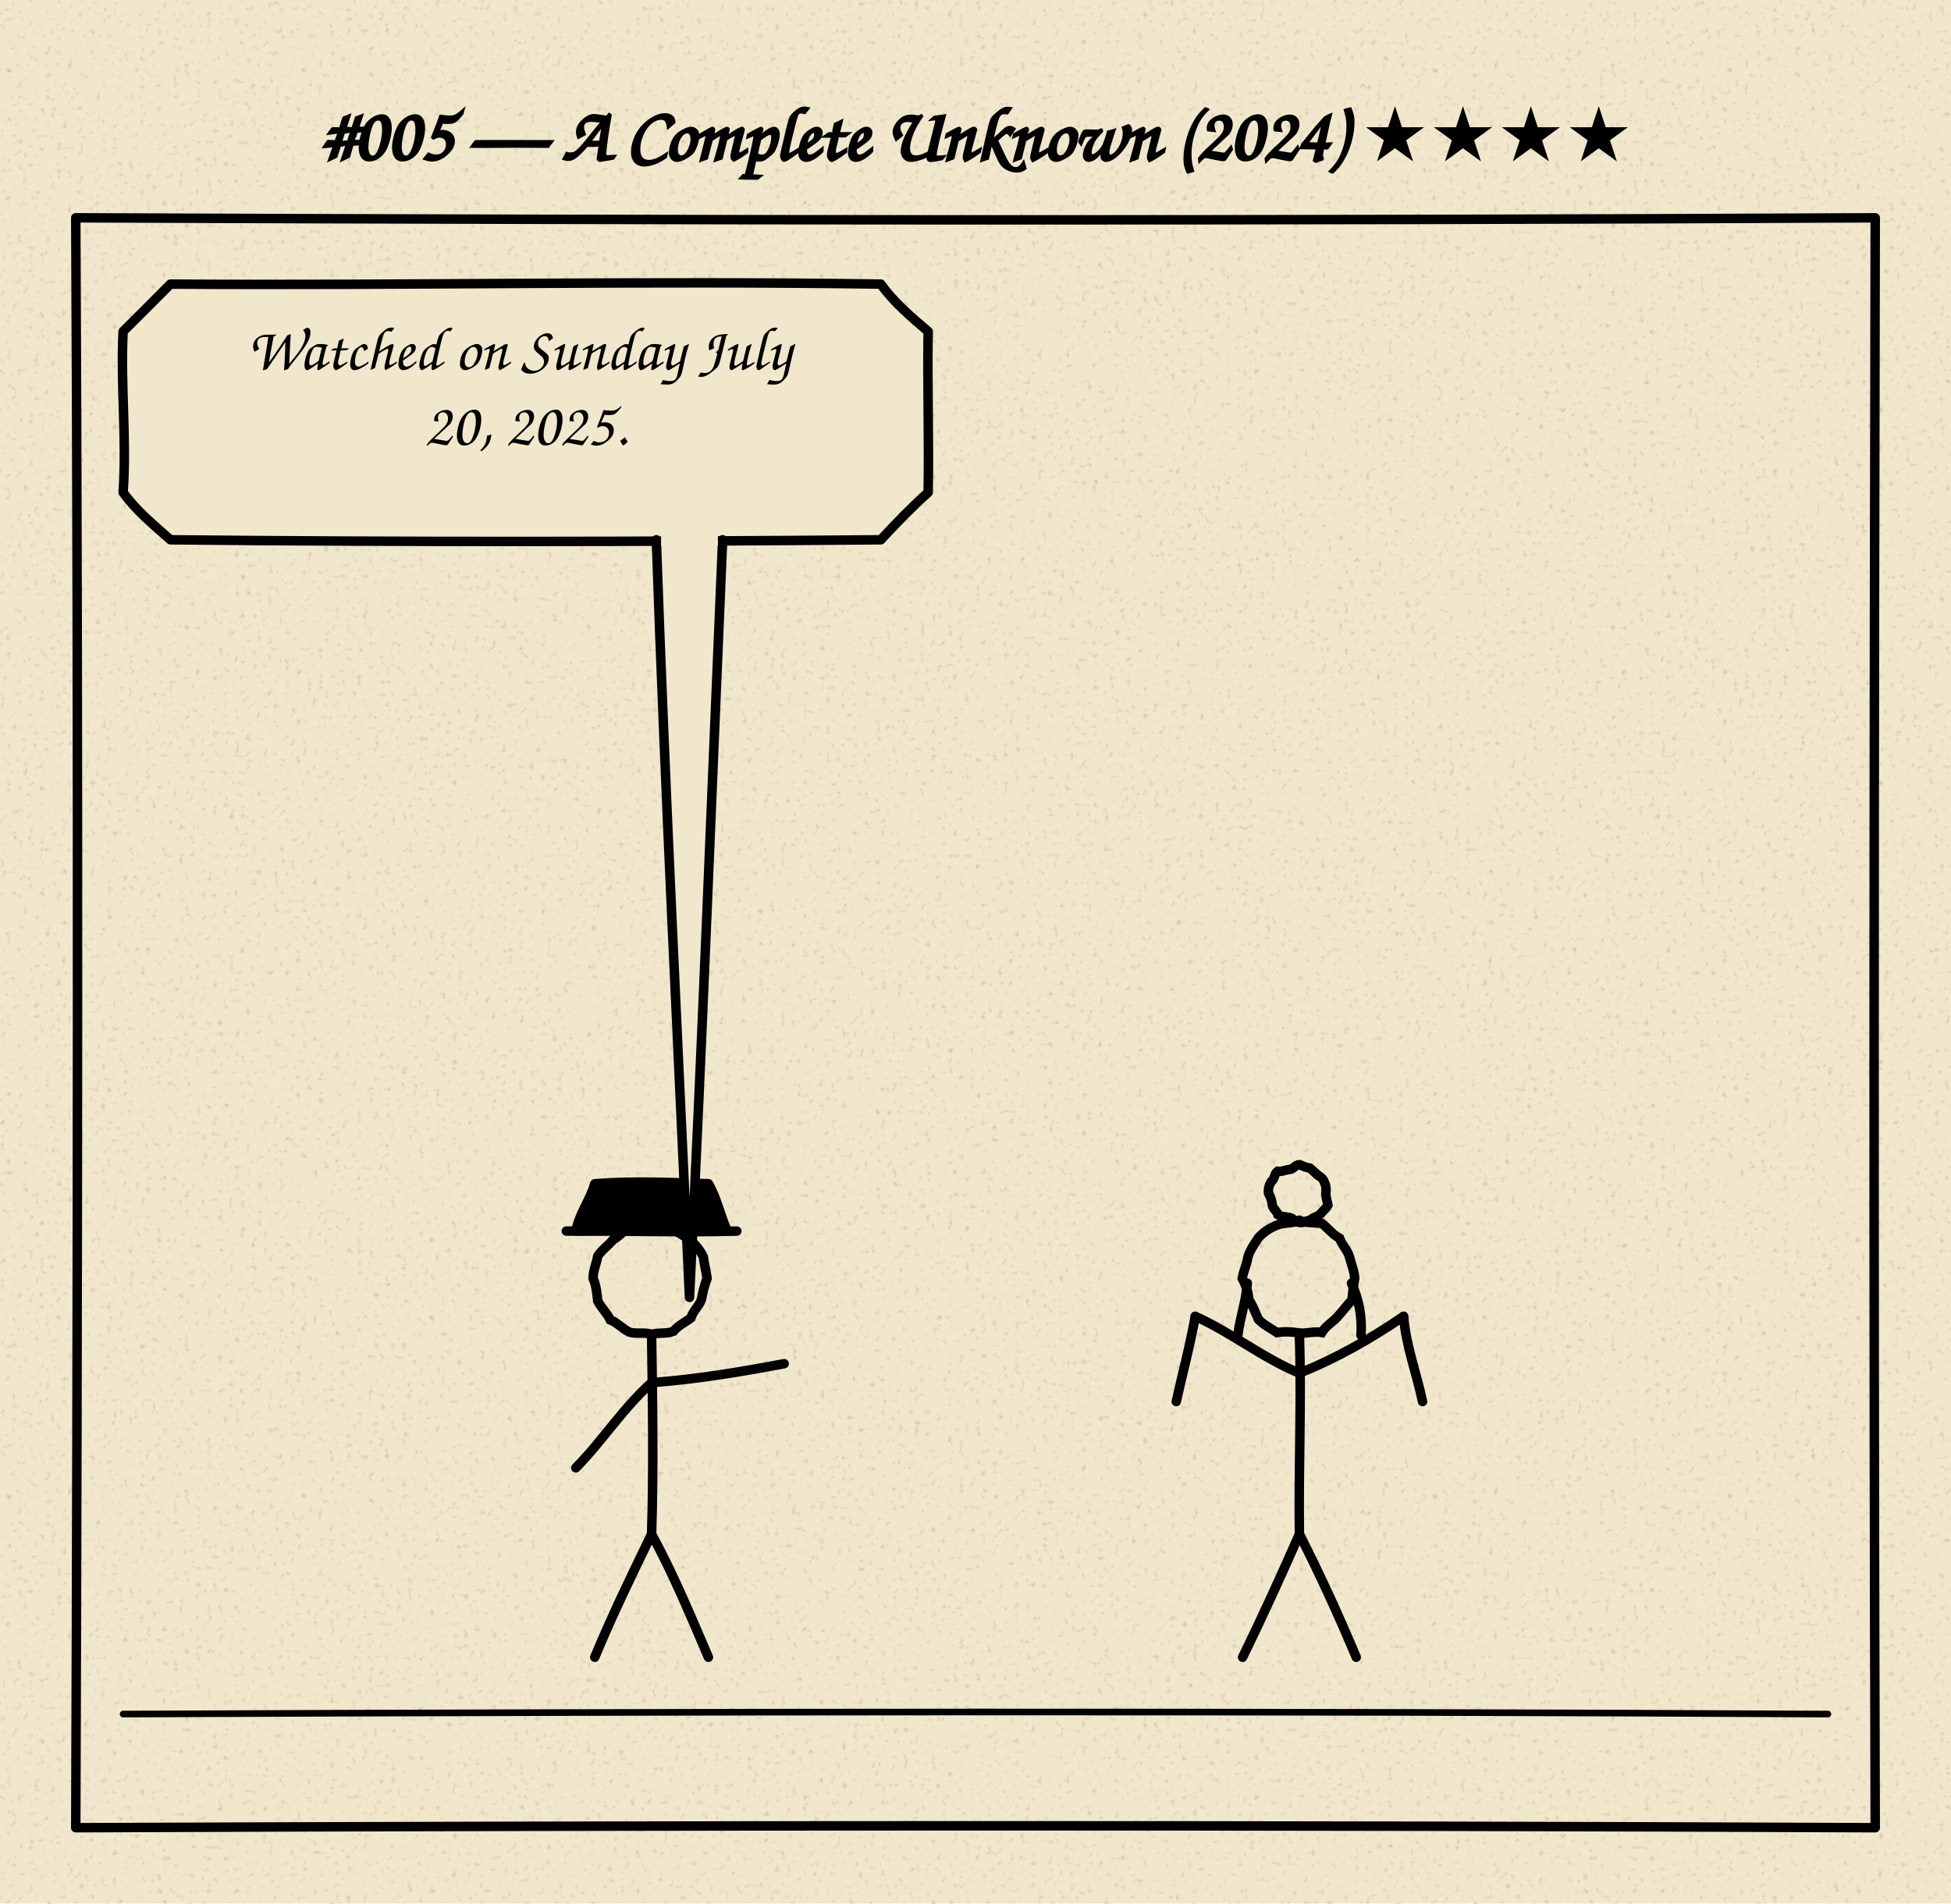
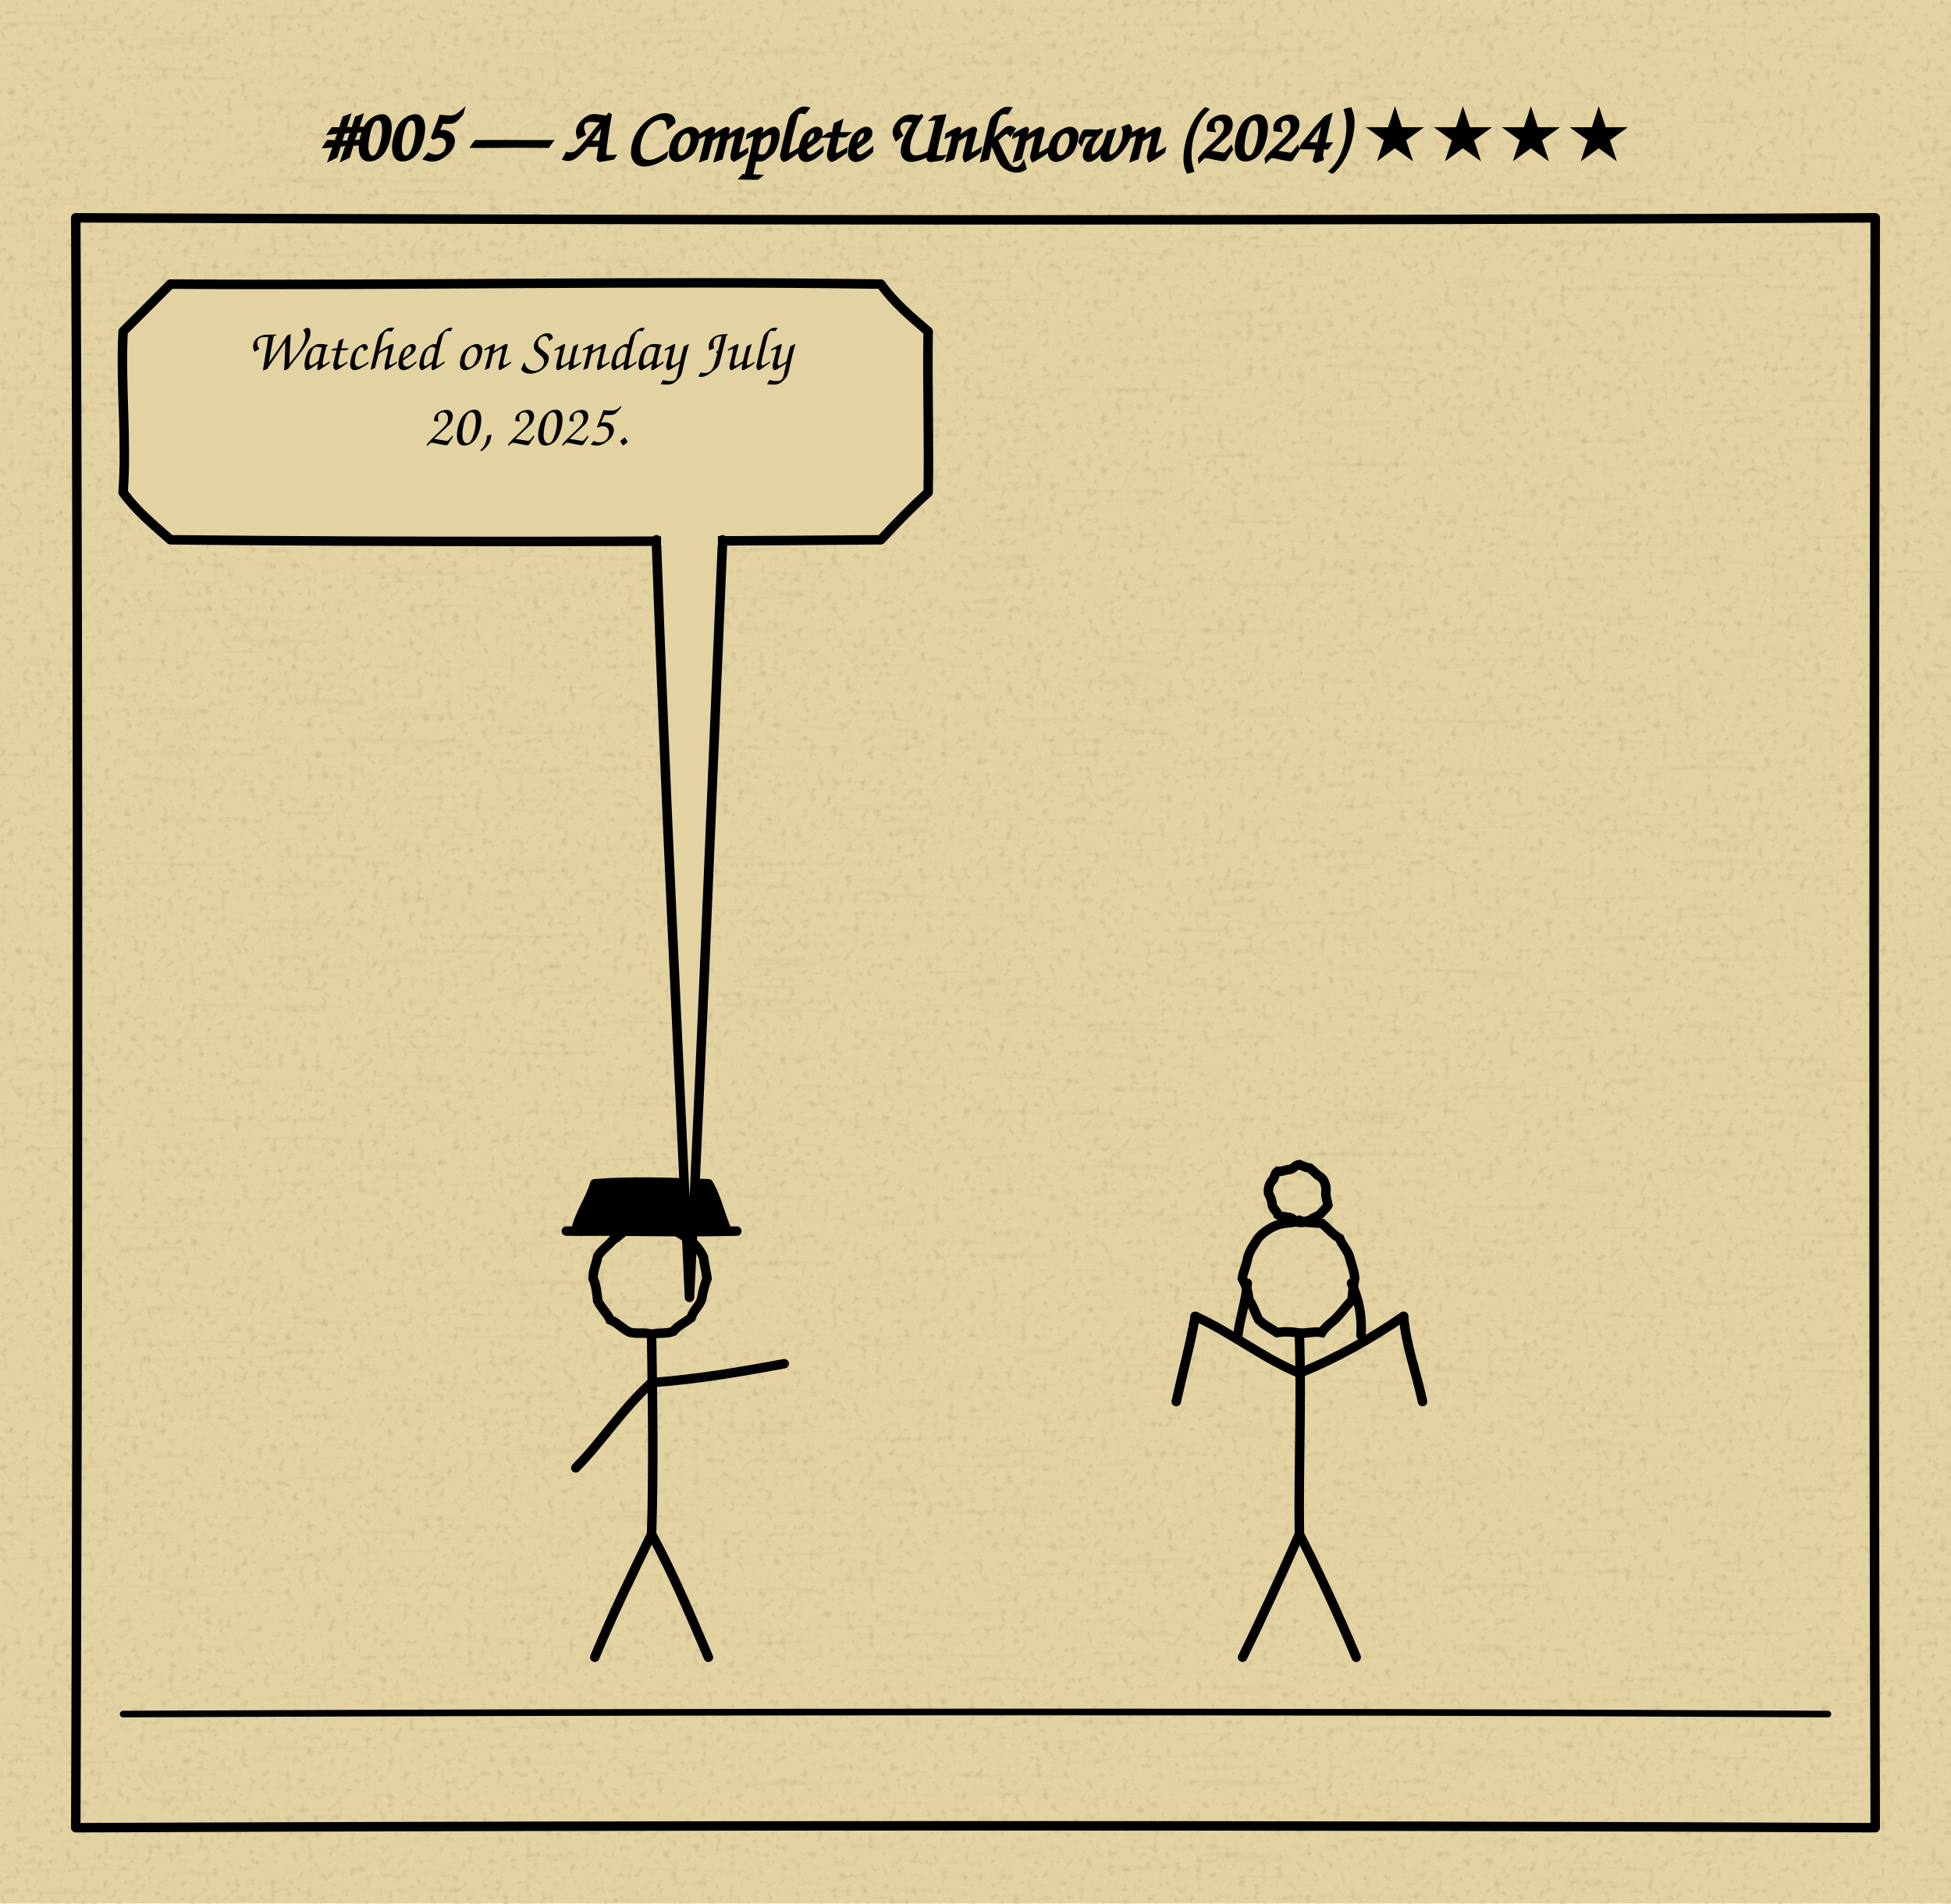
<svg xmlns="http://www.w3.org/2000/svg" viewBox="0 0 412 402" width="412" height="402" role="img" aria-label="#005 — A Complete Unknown (2024)">
  <defs>
+     <filter id="fibers" x="0%" y="0%" width="100%" height="100%">
+       <feTurbulence type="fractalNoise" baseFrequency="0.04 0.7" numOctaves="2" stitchTiles="stitch" seed="5" />
+       <feColorMatrix values="0 0 0 0 0.38  0 0 0 0 0.26  0 0 0 0 0.13  0 0 0 -0.7 0.28" />
+     </filter>
    <filter id="grain" x="0%" y="0%" width="100%" height="100%">
-       <feTurbulence type="fractalNoise" baseFrequency="0.85" numOctaves="2" stitchTiles="stitch" seed="6" />
-       <feColorMatrix values="0 0 0 0 0.32  0 0 0 0 0.22  0 0 0 0 0.13  0 0 0 -1.4 0.55" />
+       <feTurbulence type="fractalNoise" baseFrequency="0.65" numOctaves="3" stitchTiles="stitch" seed="6" />
+       <feColorMatrix values="0 0 0 0 0.42  0 0 0 0 0.30  0 0 0 0 0.16  0 0 0 -1.1 0.5" />
    </filter>
  </defs>
-   <rect width="100%" height="100%" fill="#f1e7cc" />
-   <rect width="100%" height="100%" filter="url(#grain)" opacity="0.75" />
+   <rect width="100%" height="100%" fill="#e3d3a2" />
+   <rect width="100%" height="100%" filter="url(#fibers)" opacity="0.55" />
+   <rect width="100%" height="100%" filter="url(#grain)" opacity="0.85" />
  <text x="206.0" y="34" text-anchor="middle" font-family="Comic Neue, Comic Sans MS, cursive" font-size="16" font-weight="700" fill="black">#005 — A Complete Unknown (2024) ★★★★</text>
  <g class="panel">
    <path d="M 16.00 46.00 C 142.67 46.52, 269.33 46.64, 396.00 46.00 C 395.75 159.33, 395.62 272.67, 396.00 386.00 C 269.33 385.44, 142.67 385.48, 16.00 386.00 C 16.40 272.67, 16.59 159.33, 16.00 46.00" fill="none" stroke="black" stroke-width="2.0" stroke-linecap="round" stroke-linejoin="round" />
    <path d="M 26.00 362.00 C 146.00 361.48, 266.00 361.35, 386.00 362.00" fill="none" stroke="black" stroke-width="1.4" stroke-linecap="round" />
    <path d="M 149.32 270.00 C 148.77 271.42, 148.40 272.88, 148.15 274.37 C 147.68 275.84, 146.34 276.82, 145.92 278.32 C 144.70 279.28, 143.23 279.91, 142.22 281.15 C 140.74 281.77, 139.10 281.35, 137.60 281.81 C 136.08 281.26, 134.44 281.81, 132.90 281.33 C 131.45 280.64, 130.38 279.34, 128.86 278.74 C 128.19 277.26, 126.91 276.18, 126.22 274.71 C 126.05 273.11, 125.92 271.50, 125.25 270.00 C 125.22 268.36, 125.96 266.87, 126.23 265.29 C 127.08 263.94, 128.45 263.07, 129.45 261.85 C 130.80 261.07, 131.84 259.92, 133.01 258.92 C 134.55 258.87, 136.10 258.81, 137.60 258.40 C 139.12 258.48, 140.60 258.72, 141.97 259.45 C 143.14 260.38, 144.54 260.96, 145.69 261.91 C 146.92 262.87, 147.87 264.05, 148.53 265.47 C 148.72 266.99, 149.11 268.48, 149.32 270.00" fill="none" stroke="black" stroke-width="2.0" stroke-linecap="round" />
    <path d="M 121.60 260.00 C 132.27 259.89, 142.93 259.43, 153.60 260.00 C 152.08 256.74, 151.45 253.13, 149.60 250.00 C 141.60 249.72, 133.60 249.37, 125.60 250.00 C 124.60 253.47, 122.28 256.41, 121.60 260.00" fill="black" stroke="black" stroke-width="2.0" stroke-linecap="round" stroke-linejoin="round" />
    <path d="M 119.60 260.00 C 131.60 259.90, 143.60 260.32, 155.60 260.00" fill="none" stroke="black" stroke-width="2.0" stroke-linecap="round" />
    <path d="M 137.60 282.00 C 137.81 296.00, 138.04 310.00, 137.60 324.00" fill="none" stroke="black" stroke-width="2.0" stroke-linecap="round" />
    <path d="M 137.60 292.00 C 147.03 291.31, 156.33 289.75, 165.60 288.00" fill="none" stroke="black" stroke-width="2.0" stroke-linecap="round" />
    <path d="M 137.60 292.00 C 131.57 297.38, 127.24 304.27, 121.60 310.00" fill="none" stroke="black" stroke-width="2.0" stroke-linecap="round" />
    <path d="M 137.60 324.00 C 133.43 332.59, 129.26 341.17, 125.60 350.00" fill="none" stroke="black" stroke-width="2.0" stroke-linecap="round" />
    <path d="M 137.60 324.00 C 142.18 332.40, 145.83 341.23, 149.60 350.00" fill="none" stroke="black" stroke-width="2.0" stroke-linecap="round" />
    <path d="M 286.08 270.00 C 285.79 271.52, 285.65 273.06, 285.49 274.59 C 284.40 275.68, 283.51 276.94, 282.47 278.07 C 281.41 279.24, 279.97 280.02, 279.13 281.41 C 277.54 281.10, 275.98 281.67, 274.40 281.52 C 272.83 281.25, 271.25 281.18, 269.67 281.43 C 268.34 280.53, 266.88 279.82, 265.75 278.65 C 265.09 277.23, 264.58 275.74, 263.70 274.43 C 263.62 272.84, 263.09 271.39, 262.33 270.00 C 262.56 268.45, 263.32 267.05, 263.52 265.49 C 263.99 263.97, 264.91 262.69, 265.77 261.37 C 266.88 260.17, 268.21 259.30, 269.73 258.72 C 271.23 258.12, 272.92 258.44, 274.40 257.74 C 275.95 258.36, 277.61 258.15, 279.20 258.41 C 280.45 259.42, 281.44 260.73, 282.88 261.52 C 283.40 262.98, 284.64 264.06, 285.02 265.60 C 285.38 267.07, 286.00 268.47, 286.08 270.00" fill="none" stroke="black" stroke-width="2.0" stroke-linecap="round" />
    <path d="M 279.98 252.00 C 279.96 252.86, 280.29 253.66, 280.43 254.50 C 280.04 255.26, 279.34 255.76, 278.81 256.41 C 278.22 256.99, 277.31 257.04, 276.75 257.67 C 275.95 257.75, 275.26 258.36, 274.40 258.17 C 273.56 258.10, 273.09 257.26, 272.28 257.12 C 271.46 256.97, 270.60 257.00, 269.86 256.54 C 269.65 255.71, 268.73 255.28, 268.65 254.38 C 268.60 253.52, 268.26 252.76, 267.88 252.00 C 267.76 251.11, 268.00 250.30, 268.45 249.54 C 269.23 249.02, 269.04 247.92, 269.78 247.38 C 270.67 247.51, 271.46 247.04, 272.32 246.99 C 273.15 246.92, 273.55 245.98, 274.40 245.95 C 275.11 246.26, 275.81 246.60, 276.60 246.69 C 277.14 247.19, 277.73 247.63, 278.24 248.16 C 278.90 248.56, 279.50 249.00, 279.71 249.80 C 280.07 250.50, 280.05 251.25, 279.98 252.00" fill="none" stroke="black" stroke-width="2.0" stroke-linecap="round" />
    <path d="M 263.40 271.00 C 263.16 274.74, 261.85 278.29, 261.40 282.00" fill="none" stroke="black" stroke-width="2.0" stroke-linecap="round" />
    <path d="M 285.40 271.00 C 286.99 274.50, 287.68 278.16, 287.40 282.00" fill="none" stroke="black" stroke-width="2.0" stroke-linecap="round" />
    <path d="M 274.40 282.00 C 274.87 296.00, 274.20 310.00, 274.40 324.00" fill="none" stroke="black" stroke-width="2.0" stroke-linecap="round" />
    <path d="M 274.40 290.00 C 266.63 286.80, 260.04 281.43, 252.40 278.00" fill="none" stroke="black" stroke-width="2.0" stroke-linecap="round" />
    <path d="M 252.40 278.00 C 251.34 284.06, 249.72 290.00, 248.40 296.00" fill="none" stroke="black" stroke-width="2.0" stroke-linecap="round" />
    <path d="M 274.40 290.00 C 282.21 286.87, 289.47 282.74, 296.40 278.00" fill="none" stroke="black" stroke-width="2.0" stroke-linecap="round" />
    <path d="M 296.40 278.00 C 296.89 284.19, 299.14 289.98, 300.40 296.00" fill="none" stroke="black" stroke-width="2.0" stroke-linecap="round" />
    <path d="M 274.40 324.00 C 270.55 332.74, 266.60 341.43, 262.40 350.00" fill="none" stroke="black" stroke-width="2.0" stroke-linecap="round" />
    <path d="M 274.40 324.00 C 278.73 332.52, 282.71 341.19, 286.40 350.00" fill="none" stroke="black" stroke-width="2.0" stroke-linecap="round" />
-     <path d="M 36.00 60.00 C 86.00 60.34, 136.00 59.26, 186.00 60.00 C 188.78 63.89, 192.41 66.93, 196.00 70.00 C 195.81 81.33, 196.22 92.67, 196.00 104.00 C 192.48 107.15, 189.21 110.54, 186.00 114.00 C 136.00 114.43, 86.00 114.51, 36.00 114.00 C 32.46 110.87, 28.78 107.88, 26.00 104.00 C 26.80 92.67, 25.42 81.33, 26.00 70.00 C 29.33 66.66, 32.69 63.36, 36.00 60.00" fill="#f1e7cc" stroke="black" stroke-width="2.0" stroke-linecap="round" stroke-linejoin="round" />
-     <path d="M 138.60 114.00 C 140.46 167.35, 143.17 220.67, 145.60 274.00 C 148.27 220.68, 150.30 167.33, 152.60 114.00" fill="#f1e7cc" stroke="black" stroke-width="2.0" stroke-linecap="round" stroke-linejoin="round" />
-     <line x1="139.6" y1="114" x2="151.6" y2="114" stroke="#f1e7cc" stroke-width="2.4" />
+     <path d="M 36.00 60.00 C 86.00 60.34, 136.00 59.26, 186.00 60.00 C 188.78 63.89, 192.41 66.93, 196.00 70.00 C 195.81 81.33, 196.22 92.67, 196.00 104.00 C 192.48 107.15, 189.21 110.54, 186.00 114.00 C 136.00 114.43, 86.00 114.51, 36.00 114.00 C 32.46 110.87, 28.78 107.88, 26.00 104.00 C 26.80 92.67, 25.42 81.33, 26.00 70.00 C 29.33 66.66, 32.69 63.36, 36.00 60.00" fill="#e3d3a2" stroke="black" stroke-width="2.0" stroke-linecap="round" stroke-linejoin="round" />
+     <path d="M 138.60 114.00 C 140.46 167.35, 143.17 220.67, 145.60 274.00 C 148.27 220.68, 150.30 167.33, 152.60 114.00" fill="#e3d3a2" stroke="black" stroke-width="2.0" stroke-linecap="round" stroke-linejoin="round" />
+     <line x1="139.6" y1="114" x2="151.6" y2="114" stroke="#e3d3a2" stroke-width="2.4" />
    <text x="111.0" y="78.0" text-anchor="middle" font-family="Comic Neue, Comic Sans MS, cursive" font-size="13" fill="black">
      <tspan x="111.0" dy="0">Watched on Sunday July</tspan>
      <tspan x="111.0" dy="16">20, 2025.</tspan>
    </text>
  </g>
</svg>
